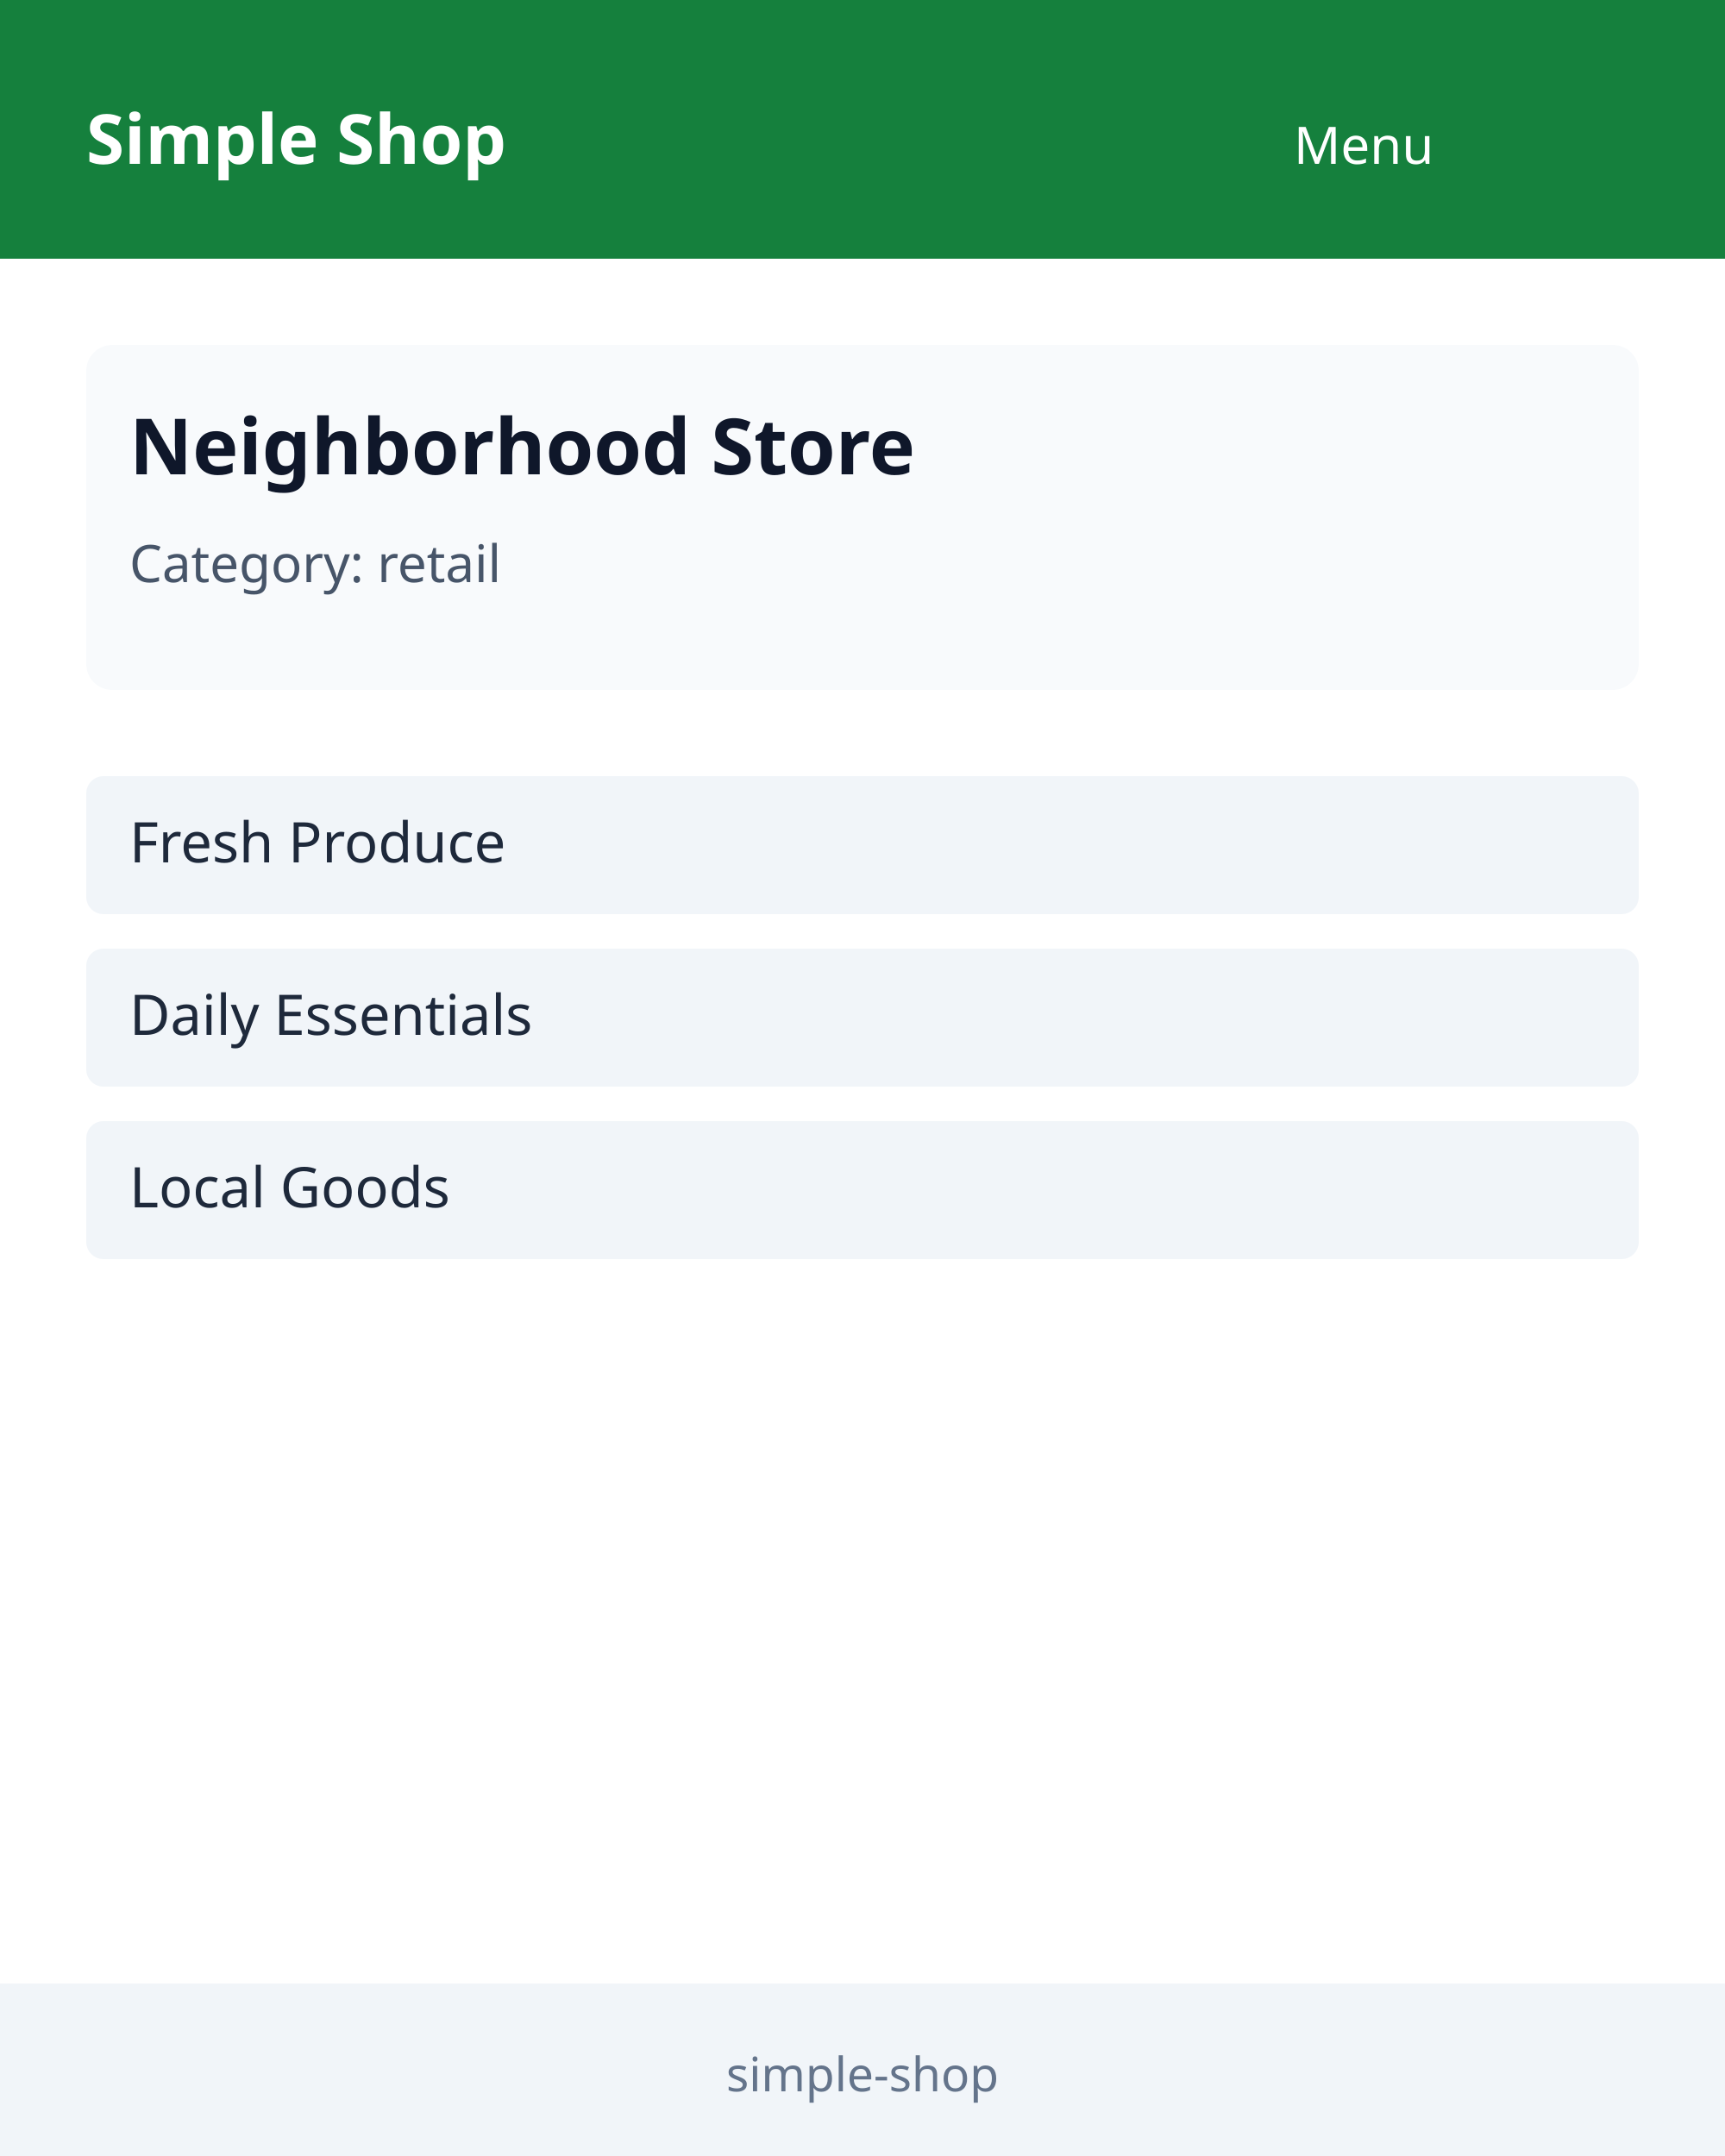
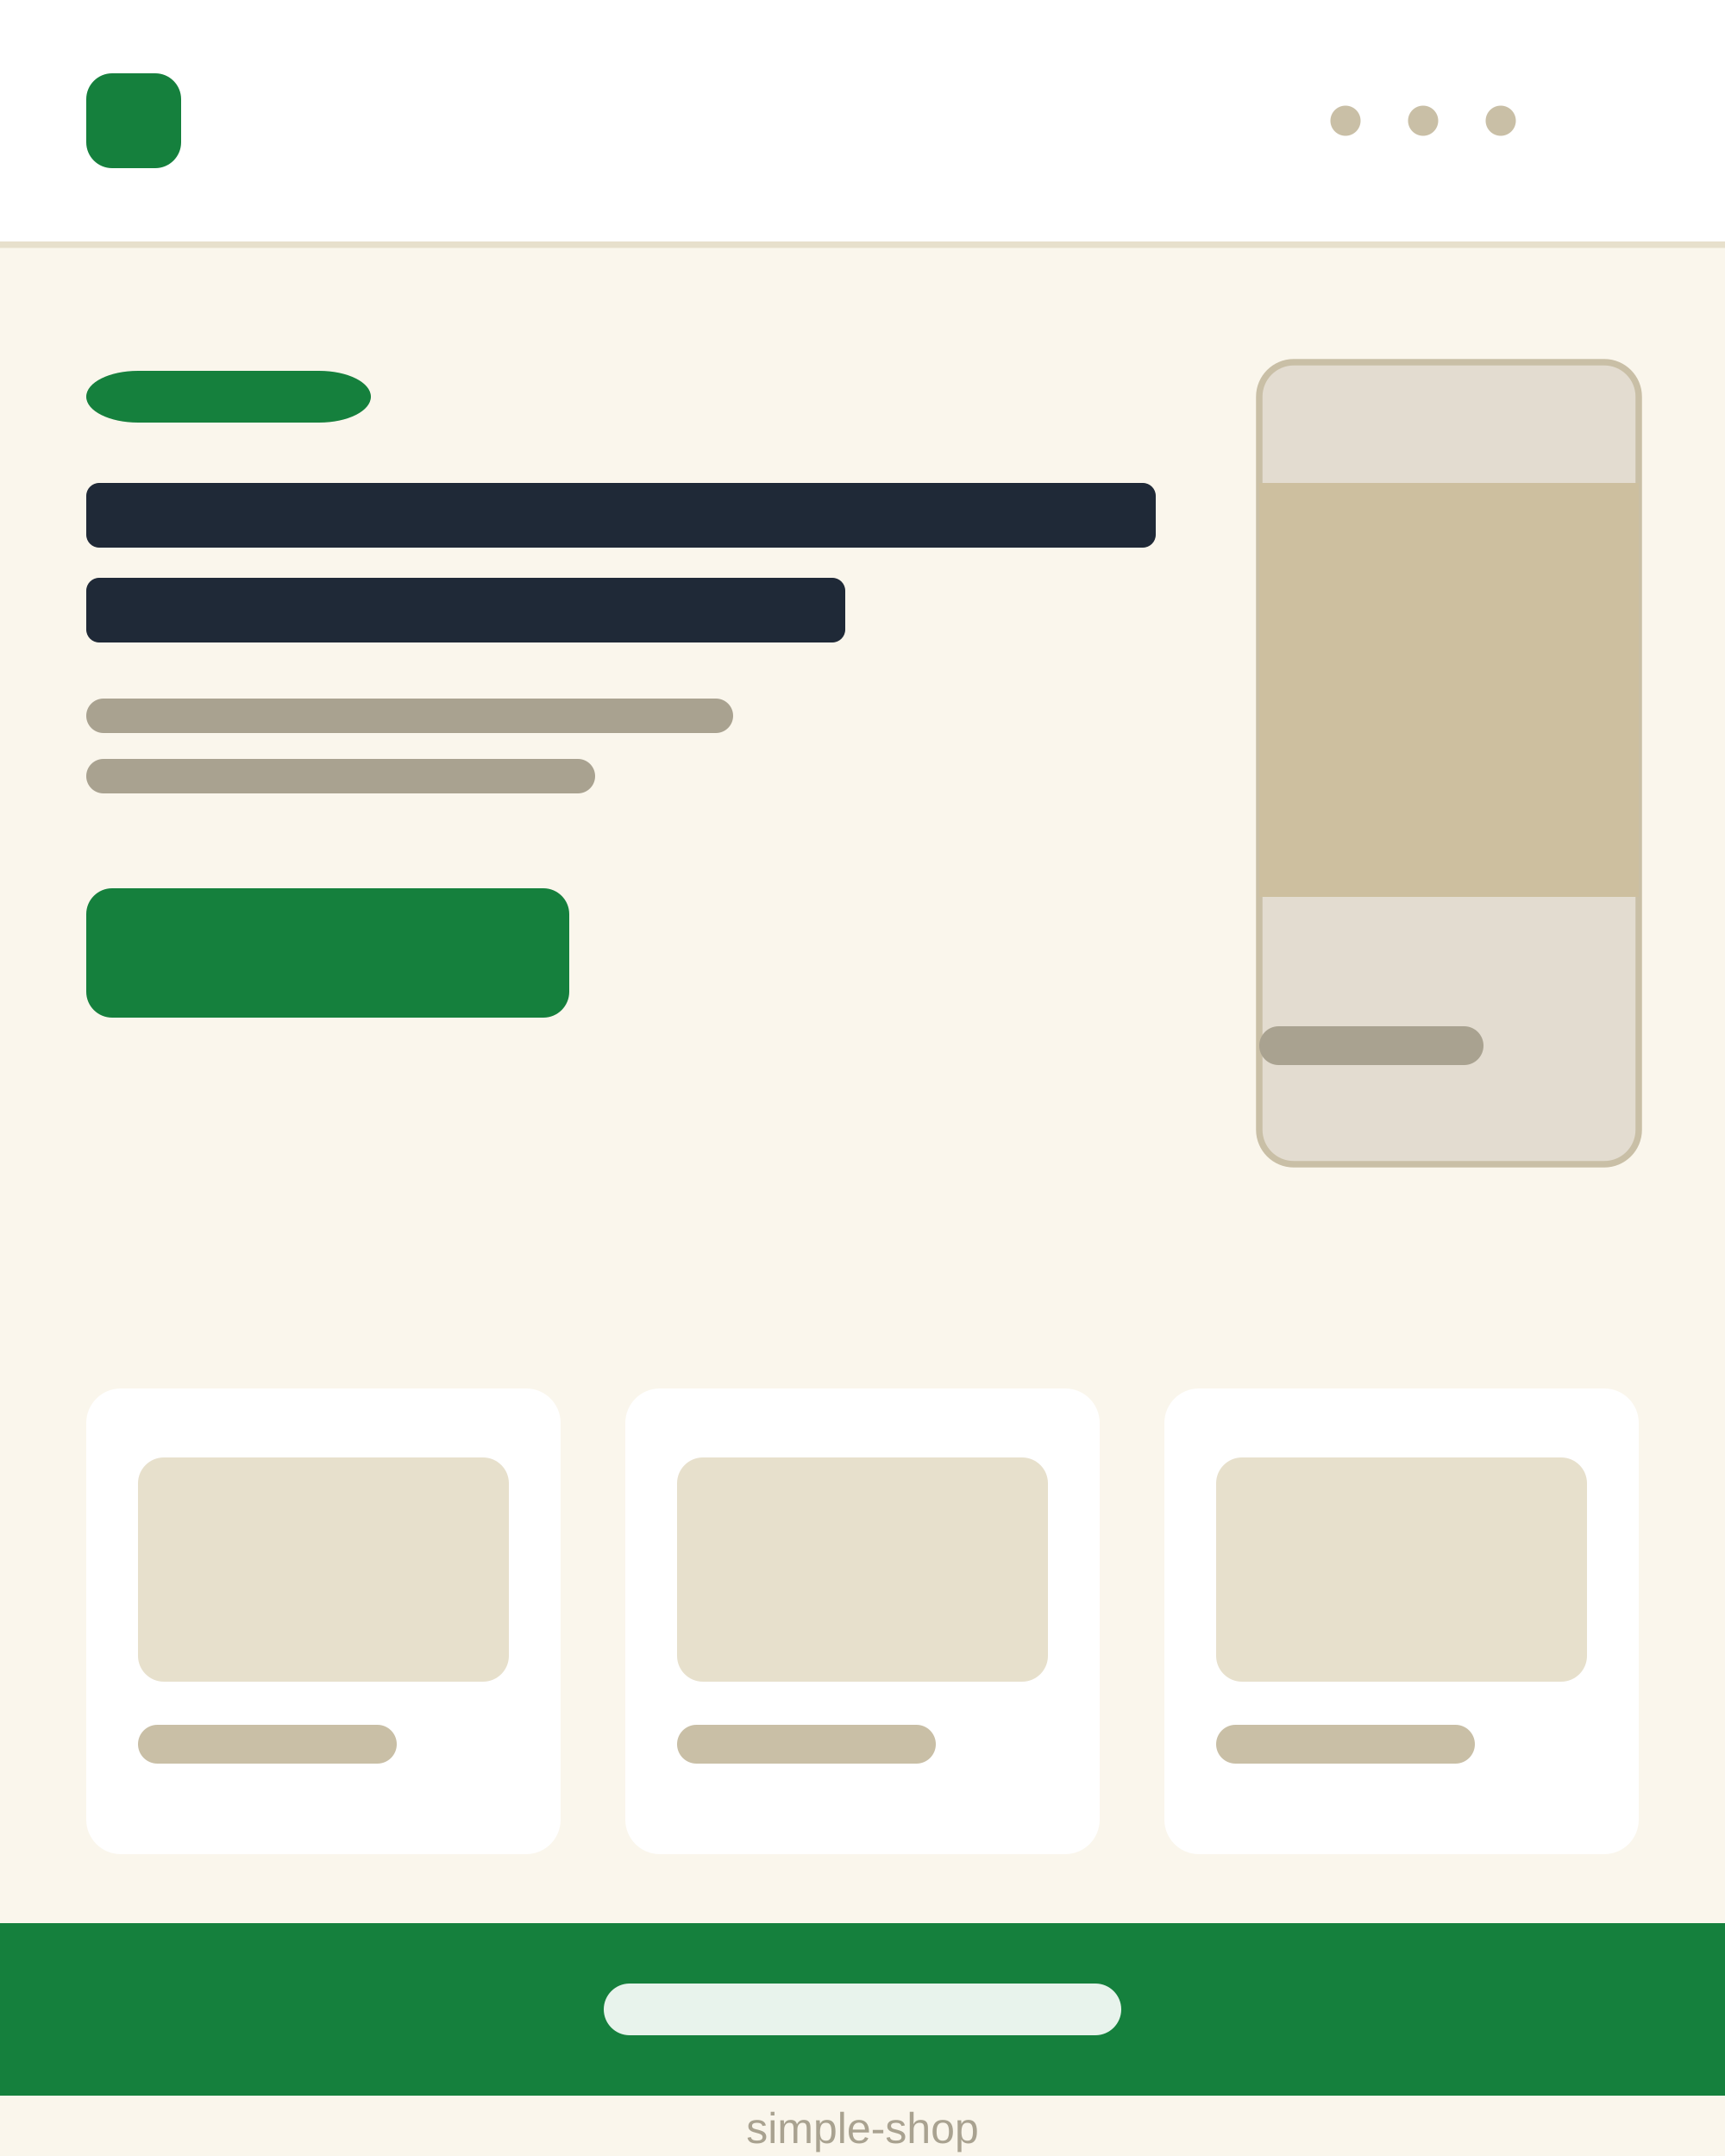
<svg xmlns="http://www.w3.org/2000/svg" viewBox="0 0 400 500" width="400" height="500">
-   <rect width="400" height="500" fill="#FFFFFF" />
-   <rect x="0" y="0" width="400" height="60" fill="#15803D" />
-   <text x="20" y="38" font-family="sans-serif" font-size="16" font-weight="bold" fill="#FFFFFF">Simple Shop</text>
-   <text x="300" y="38" font-family="sans-serif" font-size="12" fill="#FFFFFF">Menu</text>
-   <rect x="20" y="80" width="360" height="80" rx="6" fill="#F8FAFC" />
-   <text x="30" y="110" font-family="sans-serif" font-size="18" font-weight="bold" fill="#0F172A">Neighborhood Store</text>
-   <text x="30" y="135" font-family="sans-serif" font-size="12" fill="#475569">Category: retail</text>
-   <rect x="20" y="180" width="360" height="32" rx="4" fill="#F1F5F9" />
-   <text x="30" y="200" font-family="sans-serif" font-size="13" fill="#1E293B">Fresh Produce</text>
-   <rect x="20" y="220" width="360" height="32" rx="4" fill="#F1F5F9" />
-   <text x="30" y="240" font-family="sans-serif" font-size="13" fill="#1E293B">Daily Essentials</text>
-   <rect x="20" y="260" width="360" height="32" rx="4" fill="#F1F5F9" />
-   <text x="30" y="280" font-family="sans-serif" font-size="13" fill="#1E293B">Local Goods</text>
-   <rect x="0" y="460" width="400" height="40" fill="#F1F5F9" />
-   <text x="200" y="485" font-family="sans-serif" font-size="11" fill="#64748B" text-anchor="middle">simple-shop</text>
+   <rect width="400" height="500" fill="#FAF6EC" />
+   <rect width="400" height="56" fill="#FFFFFF" />
+   <rect x="0" y="56" width="400" height="1.5" fill="#E7E0CC" />
+   <rect x="20" y="17" width="22" height="22" rx="6" fill="#15803D" />
+   <circle cx="312" cy="28" r="3.5" fill="#C9BFA6" />
+   <circle cx="330" cy="28" r="3.5" fill="#C9BFA6" />
+   <circle cx="348" cy="28" r="3.5" fill="#C9BFA6" />
+   <rect x="20" y="86" width="66" height="12" rx="12" fill="#15803D" />
+   <rect x="20" y="112" width="248" height="15" rx="3" fill="#1F2937" />
+   <rect x="20" y="134" width="176" height="15" rx="3" fill="#1F2937" />
+   <rect x="20" y="162" width="150" height="8" rx="4" fill="#A9A290" />
+   <rect x="20" y="176" width="118" height="8" rx="4" fill="#A9A290" />
+   <rect x="20" y="206" width="112" height="30" rx="6" fill="#15803D" />
+   <rect x="292" y="84" width="88" height="186" rx="8" fill="#E3DCD0" />
+   <rect x="292" y="84" width="88" height="186" rx="8" fill="none" stroke="#C9BFA6" stroke-width="1.5" />
+   <rect x="292" y="112" width="88" height="96" fill="#CDBF9F" />
+   <rect x="292" y="238" width="52" height="9" rx="4.5" fill="#A9A290" />
+   <rect x="20" y="322" width="110" height="108" rx="8" fill="#FFFFFF" />
+   <rect x="32" y="338" width="86" height="52" rx="6" fill="#E7E0CC" />
+   <rect x="32" y="400" width="60" height="9" rx="4.5" fill="#C9BFA6" />
+   <rect x="145" y="322" width="110" height="108" rx="8" fill="#FFFFFF" />
+   <rect x="157" y="338" width="86" height="52" rx="6" fill="#E7E0CC" />
+   <rect x="157" y="400" width="60" height="9" rx="4.5" fill="#C9BFA6" />
+   <rect x="270" y="322" width="110" height="108" rx="8" fill="#FFFFFF" />
+   <rect x="282" y="338" width="86" height="52" rx="6" fill="#E7E0CC" />
+   <rect x="282" y="400" width="60" height="9" rx="4.5" fill="#C9BFA6" />
+   <rect x="0" y="446" width="400" height="40" fill="#15803D" />
+   <rect x="140" y="460" width="120" height="12" rx="6" fill="#FFFFFF" opacity="0.9" />
+   <rect x="0" y="486" width="400" height="14" fill="#FAF6EC" />
+   <text x="200" y="497" font-family="Arial, Helvetica, sans-serif" font-size="10" fill="#A9A290" text-anchor="middle">simple-shop</text>
</svg>
